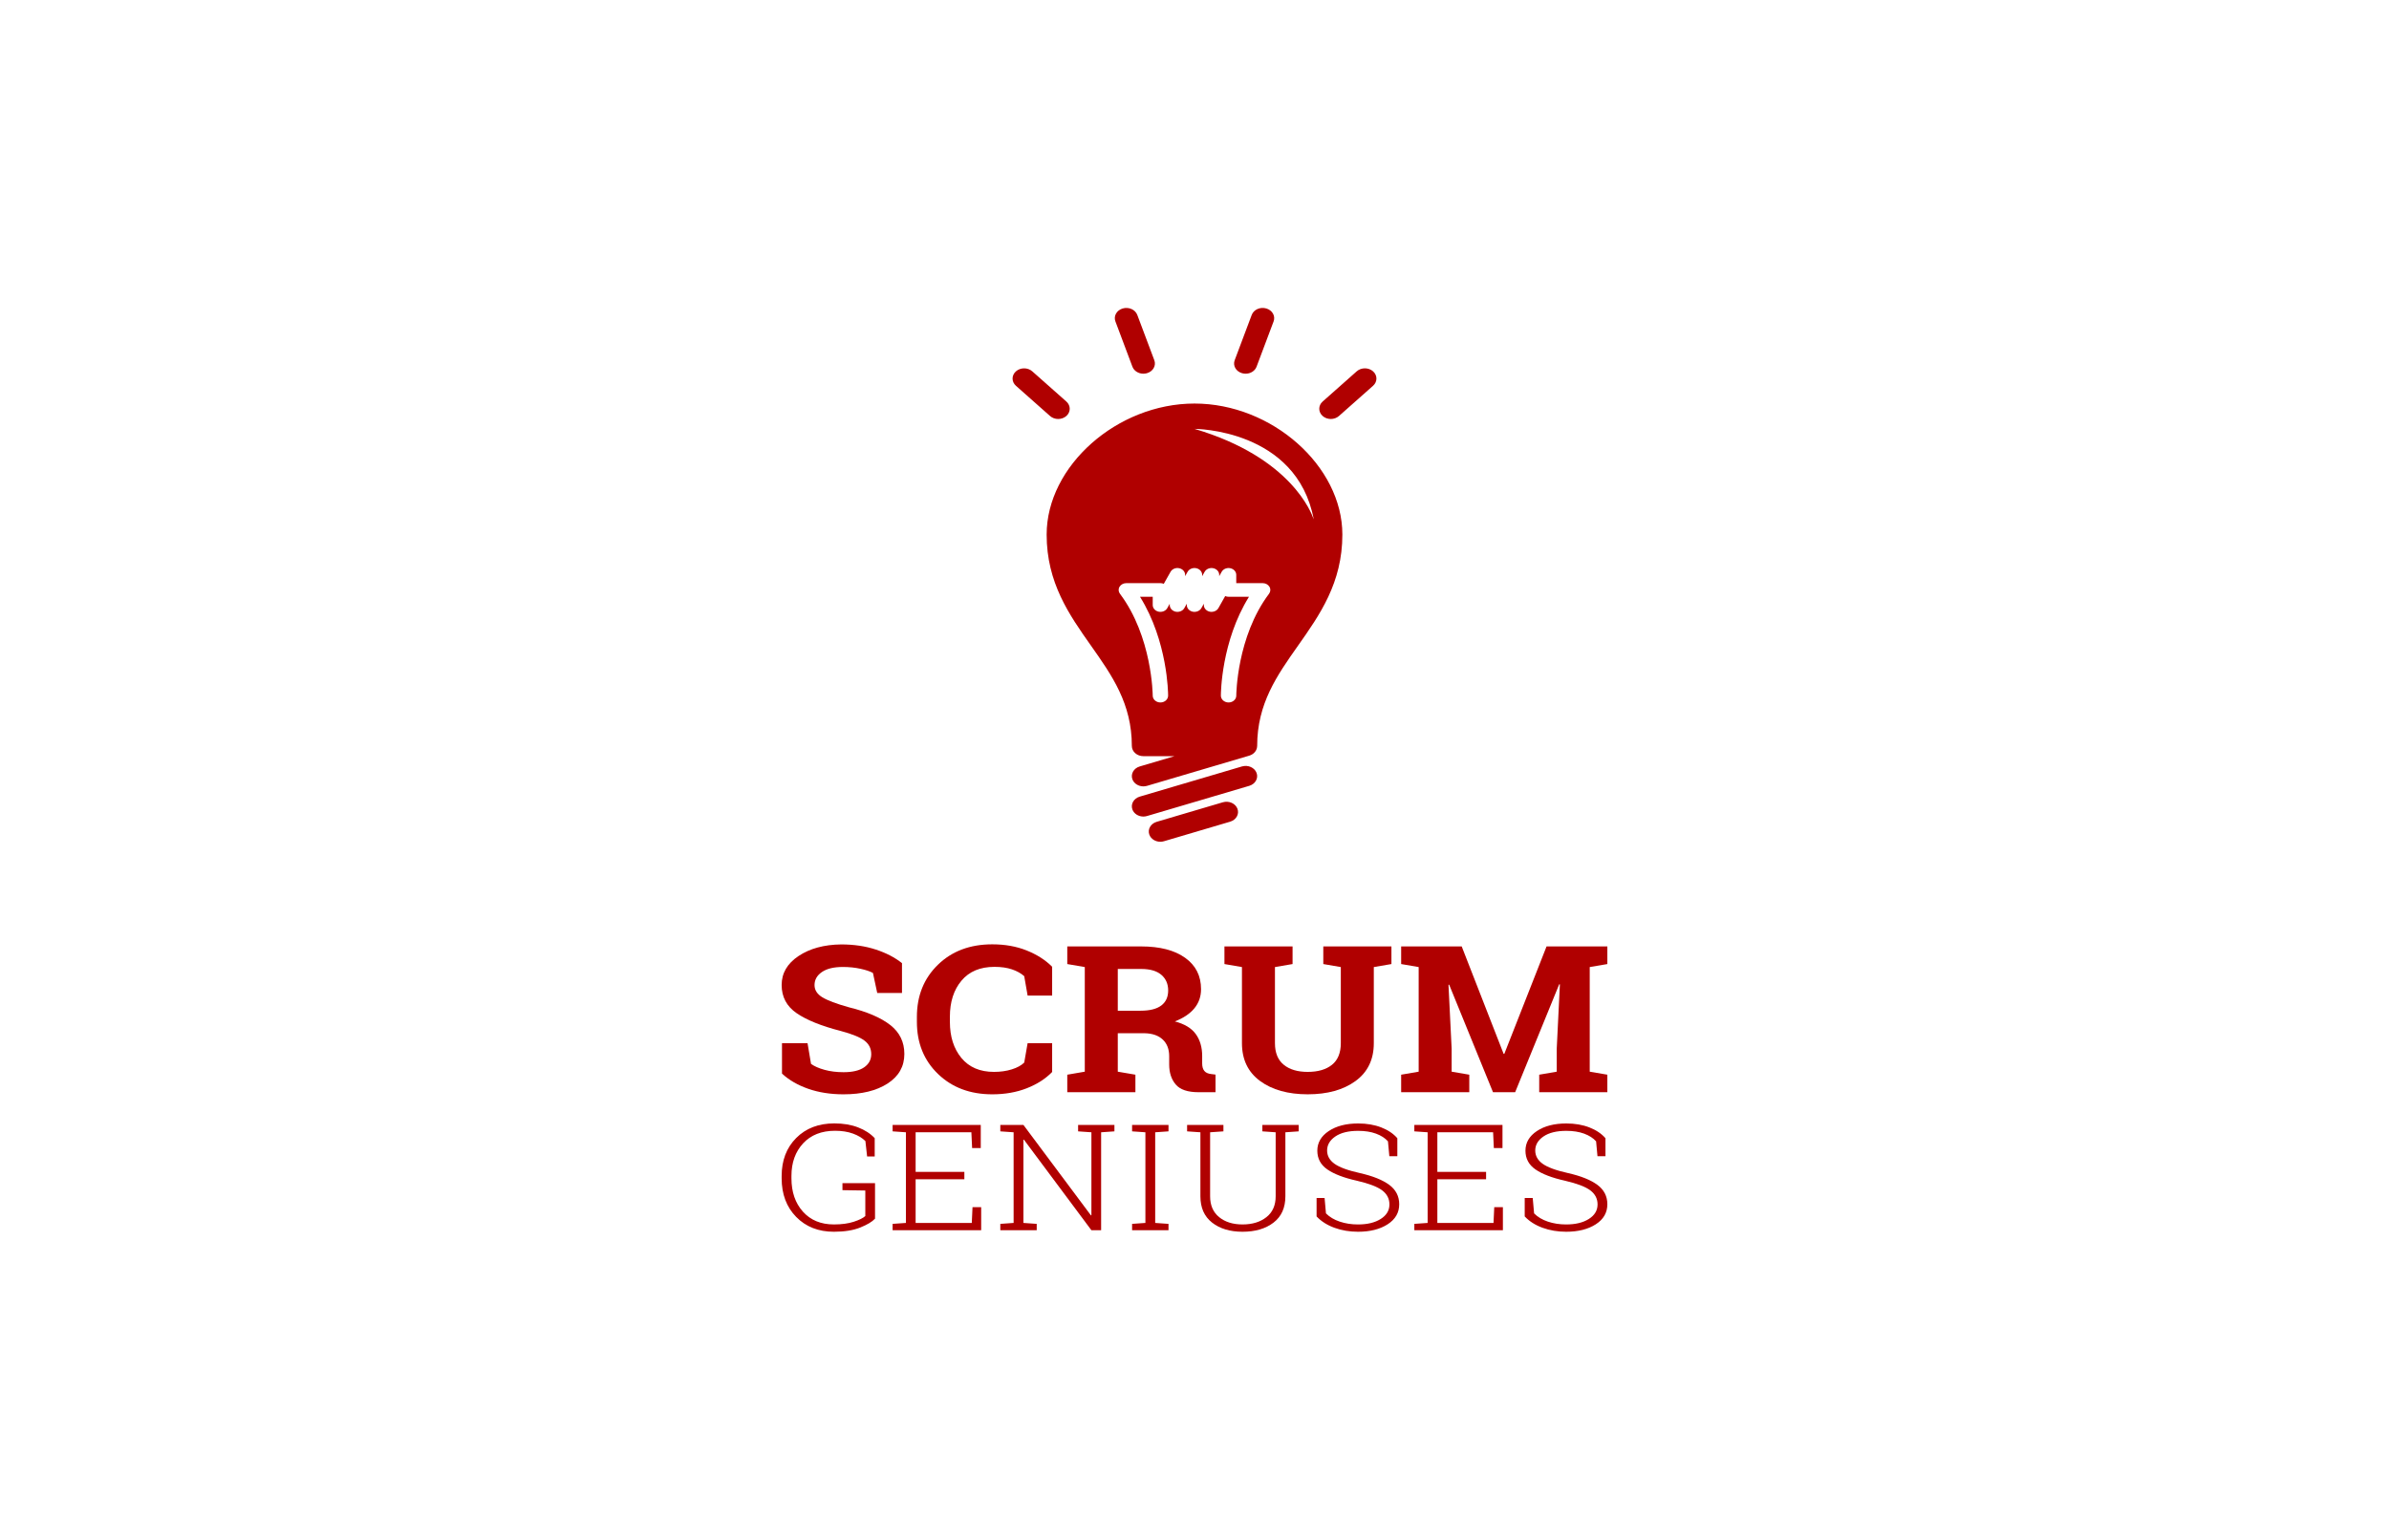
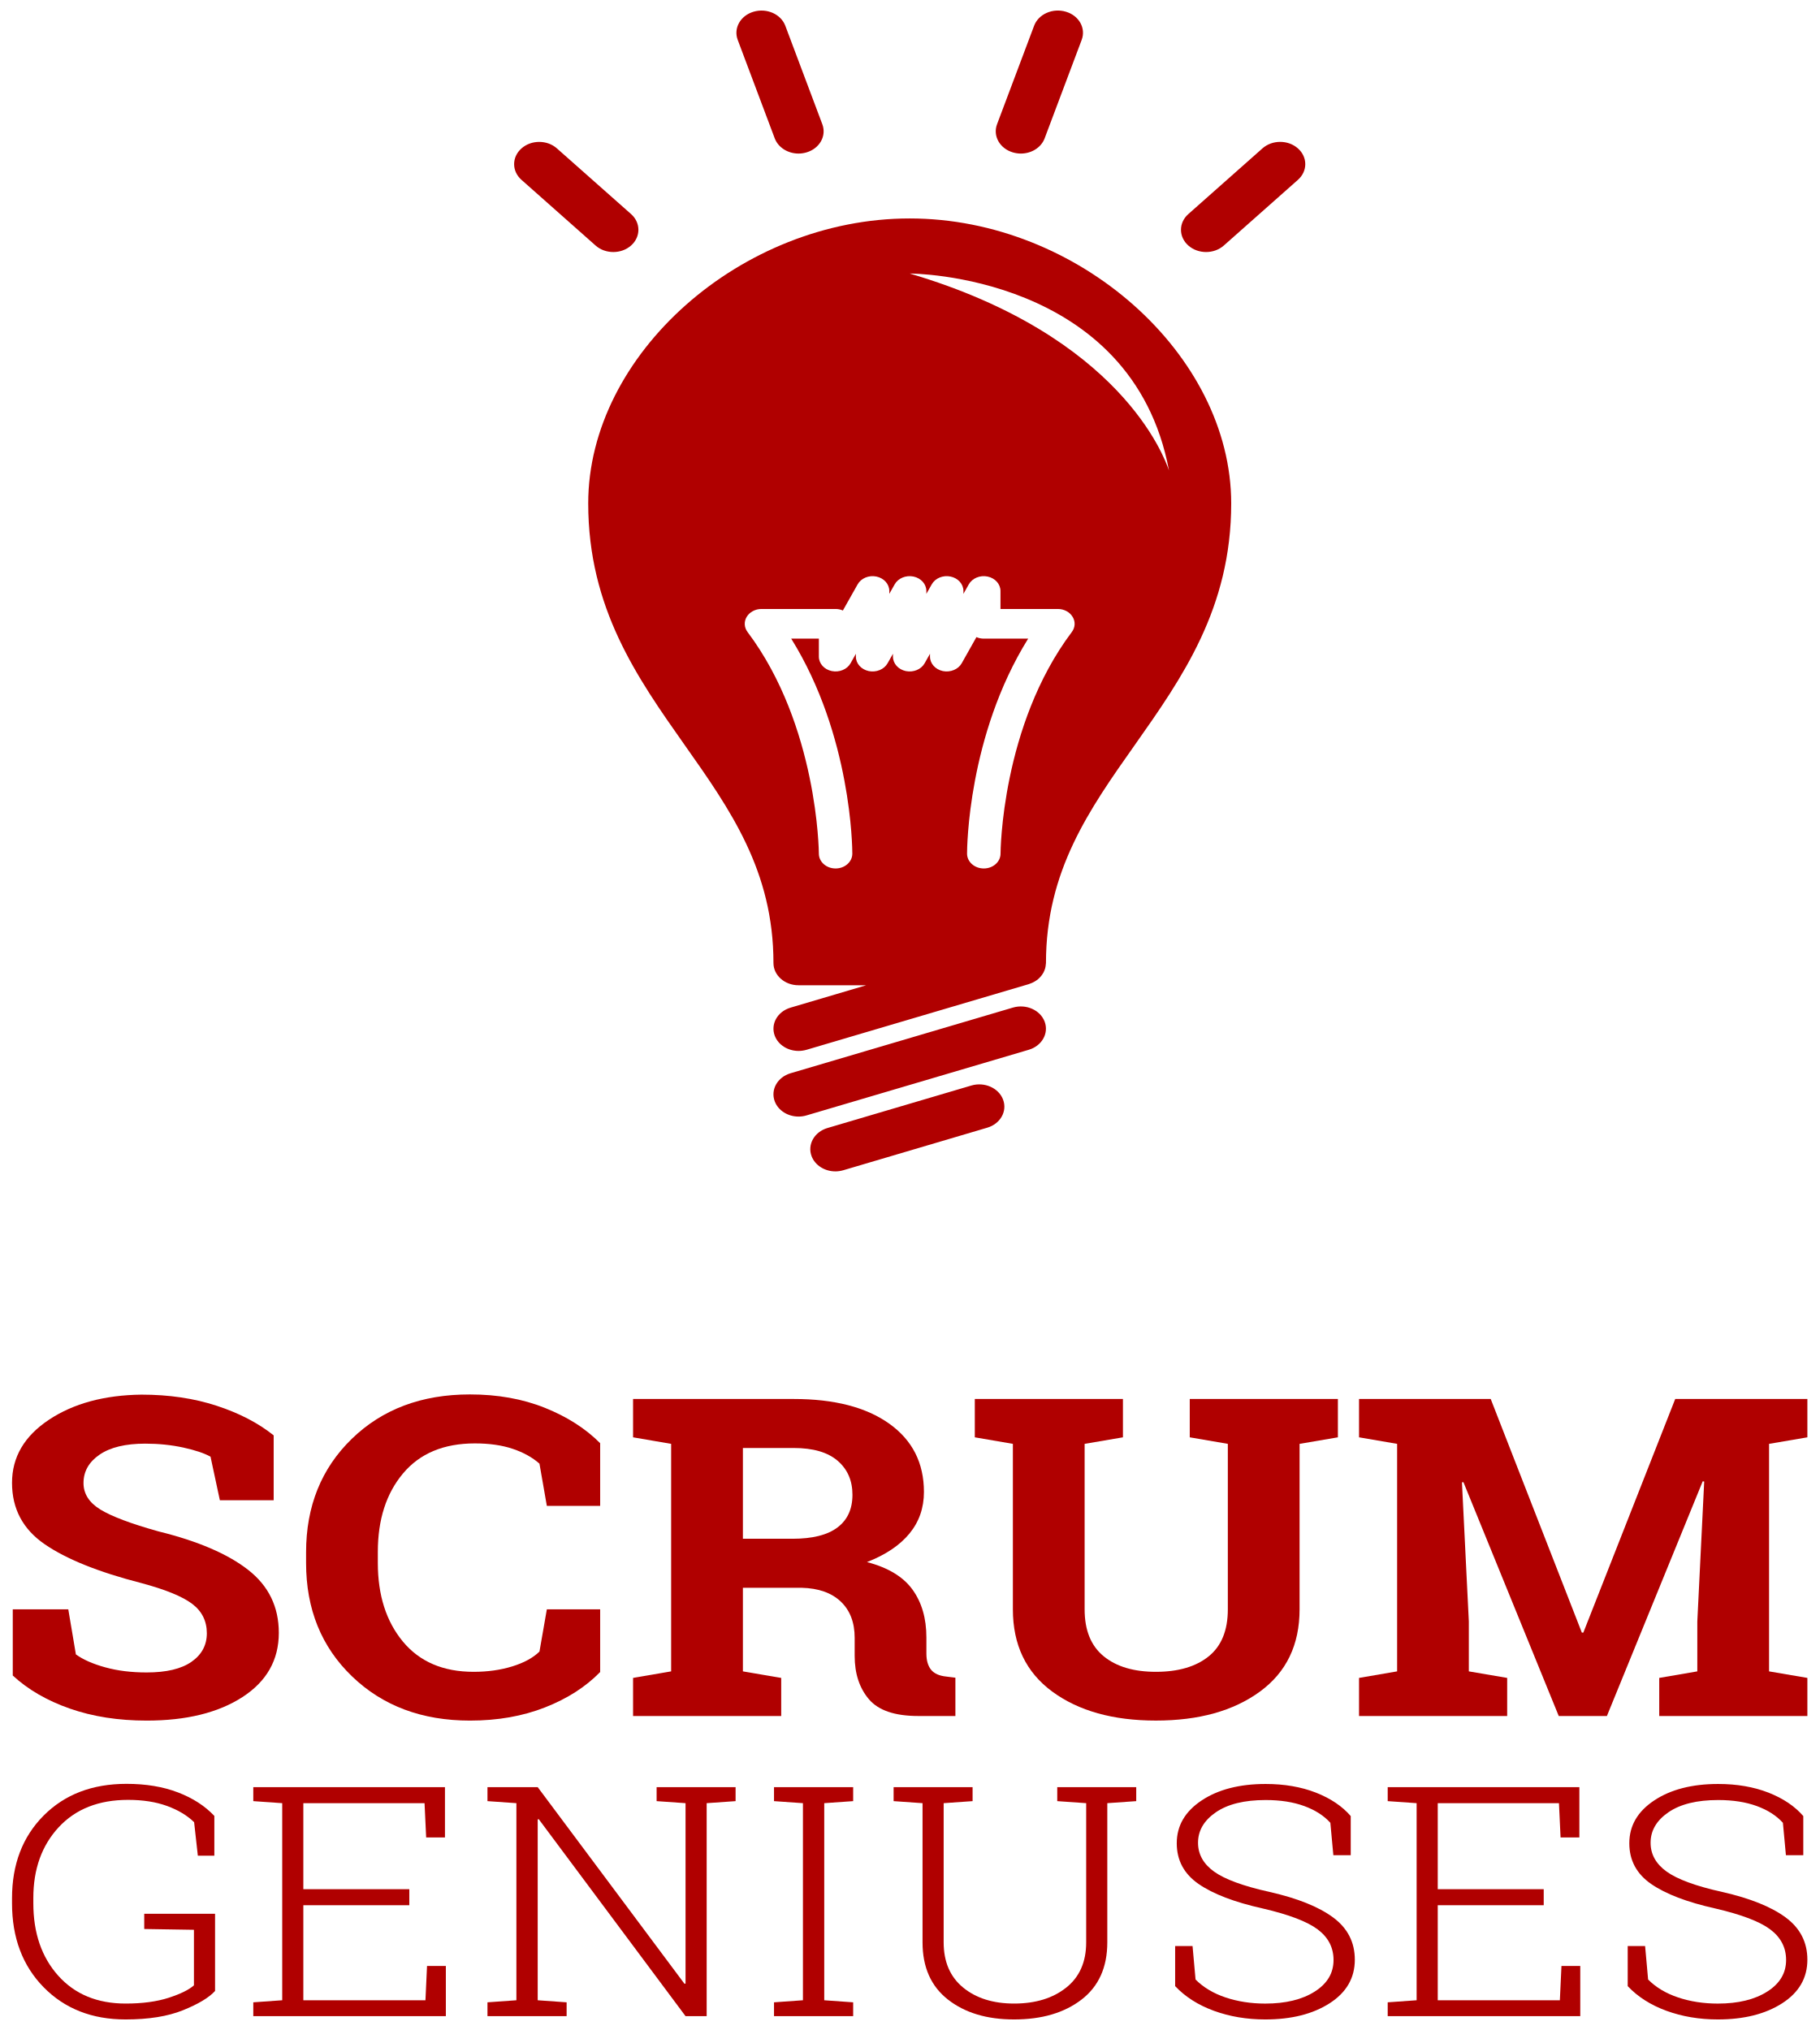
- <svg xmlns="http://www.w3.org/2000/svg" width="197" height="127" viewBox="0 0 197 127" fill="none">
-   <path d="M74.379 81.906H72.338L71.984 80.254C71.748 80.122 71.403 80.006 70.95 79.907C70.496 79.808 70.015 79.759 69.506 79.759C68.76 79.759 68.184 79.898 67.778 80.176C67.371 80.454 67.167 80.813 67.167 81.253C67.167 81.661 67.38 81.995 67.805 82.257C68.231 82.518 68.965 82.795 70.009 83.087C71.506 83.456 72.641 83.943 73.414 84.549C74.188 85.154 74.574 85.95 74.574 86.935C74.574 87.965 74.115 88.777 73.195 89.372C72.276 89.966 71.065 90.264 69.562 90.264C68.487 90.264 67.517 90.112 66.65 89.809C65.784 89.507 65.062 89.088 64.484 88.554V86.043H66.59L66.878 87.753C67.152 87.951 67.523 88.115 67.992 88.244C68.461 88.374 68.984 88.439 69.562 88.439C70.307 88.439 70.874 88.304 71.262 88.034C71.65 87.764 71.844 87.403 71.844 86.952C71.844 86.49 71.659 86.118 71.29 85.837C70.92 85.556 70.273 85.292 69.347 85.044C67.739 84.631 66.521 84.141 65.695 83.574C64.869 83.007 64.456 82.231 64.456 81.245C64.456 80.271 64.922 79.474 65.853 78.854C66.785 78.235 67.956 77.917 69.366 77.9C70.409 77.9 71.36 78.041 72.217 78.322C73.074 78.602 73.795 78.977 74.379 79.445V81.906Z" fill="#B00000" />
-   <path d="M86.761 82.121H84.739L84.459 80.518C84.192 80.282 83.855 80.094 83.448 79.957C83.042 79.819 82.562 79.75 82.009 79.75C80.829 79.75 79.921 80.13 79.284 80.89C78.647 81.65 78.329 82.641 78.329 83.863V84.284C78.329 85.507 78.646 86.5 79.279 87.266C79.913 88.031 80.807 88.414 81.963 88.414C82.497 88.414 82.986 88.345 83.43 88.207C83.874 88.07 84.217 87.882 84.459 87.646L84.739 86.043H86.761V88.422C86.214 88.984 85.517 89.431 84.669 89.764C83.821 90.097 82.872 90.264 81.823 90.264C80.003 90.264 78.512 89.705 77.351 88.587C76.189 87.469 75.608 86.035 75.608 84.284V83.88C75.608 82.134 76.186 80.7 77.341 79.577C78.497 78.454 79.99 77.892 81.823 77.892C82.872 77.892 83.82 78.061 84.664 78.4C85.509 78.739 86.208 79.186 86.761 79.742V82.121Z" fill="#B00000" />
-   <path d="M94.102 78.065C95.643 78.065 96.851 78.378 97.727 79.003C98.603 79.628 99.04 80.491 99.04 81.592C99.04 82.198 98.857 82.723 98.491 83.169C98.124 83.615 97.587 83.976 96.879 84.251C97.68 84.46 98.256 84.809 98.607 85.296C98.958 85.783 99.133 86.388 99.133 87.109V87.72C99.133 87.984 99.193 88.189 99.311 88.335C99.429 88.481 99.624 88.568 99.897 88.595L100.233 88.637V90.09H98.826C97.938 90.09 97.314 89.878 96.953 89.454C96.593 89.03 96.413 88.482 96.413 87.811V87.125C96.413 86.542 96.237 86.083 95.887 85.75C95.536 85.417 95.04 85.242 94.401 85.226H92.174V88.397L93.627 88.645V90.09H88.009V88.645L89.453 88.397V79.767L88.009 79.519V78.065H89.453H94.102ZM92.174 83.368H94.056C94.814 83.368 95.382 83.224 95.761 82.938C96.14 82.652 96.329 82.239 96.329 81.699C96.329 81.16 96.141 80.729 95.766 80.407C95.39 80.085 94.835 79.924 94.102 79.924H92.174V83.368Z" fill="#B00000" />
-   <path d="M106.587 78.065V79.519L105.134 79.767V86.043C105.134 86.836 105.374 87.429 105.856 87.823C106.337 88.217 106.997 88.414 107.836 88.414C108.686 88.414 109.354 88.218 109.839 87.827C110.323 87.436 110.565 86.842 110.565 86.043V79.767L109.121 79.519V78.065H114.739V79.519L113.286 79.767V86.043C113.286 87.392 112.784 88.433 111.781 89.165C110.778 89.897 109.463 90.263 107.836 90.263C106.214 90.263 104.905 89.897 103.908 89.165C102.912 88.433 102.413 87.392 102.413 86.043V79.767L100.969 79.519V78.065H102.413H105.134H106.587Z" fill="#B00000" />
-   <path d="M128.631 81.195L128.575 81.187L124.941 90.09H123.115L119.5 81.22L119.444 81.228L119.705 86.506V88.397L121.159 88.645V90.09H115.541V88.645L116.985 88.397V79.767L115.541 79.519V78.065H116.985H120.534L123.991 86.927H124.047L127.531 78.065H132.544V79.519L131.091 79.767V88.397L132.544 88.645V90.09H126.926V88.645L128.37 88.397V86.506L128.631 81.195Z" fill="#B00000" />
-   <path d="M72.156 100.52C71.922 100.775 71.516 101.018 70.938 101.251C70.359 101.484 69.634 101.6 68.764 101.6C67.489 101.6 66.453 101.192 65.654 100.377C64.855 99.561 64.456 98.499 64.456 97.191V97.006C64.456 95.717 64.855 94.671 65.654 93.868C66.453 93.064 67.501 92.663 68.797 92.663C69.533 92.663 70.184 92.771 70.749 92.988C71.314 93.204 71.774 93.502 72.129 93.88V95.389H71.503L71.362 94.118C71.097 93.86 70.754 93.654 70.332 93.501C69.91 93.348 69.419 93.271 68.858 93.271C67.745 93.271 66.868 93.617 66.226 94.309C65.585 95.001 65.264 95.896 65.264 96.994V97.191C65.264 98.32 65.579 99.237 66.209 99.941C66.84 100.645 67.691 100.997 68.764 100.997C69.401 100.997 69.946 100.924 70.399 100.777C70.852 100.629 71.171 100.472 71.355 100.305V98.199L69.47 98.169V97.591H72.156L72.156 100.52Z" fill="#B00000" />
-   <path d="M79.522 97.268H75.504V100.872H80.135L80.195 99.571H80.909V101.475H73.606V100.95L74.703 100.872V93.396L73.606 93.319V92.788H74.703H80.875V94.697H80.162L80.101 93.396H75.504V96.66H79.522V97.268Z" fill="#B00000" />
-   <path d="M91.897 92.788V93.319L90.8 93.396V101.475H89.999L84.433 94.005L84.392 94.011V100.872L85.489 100.95V101.475H82.487V100.95L83.584 100.872V93.396L82.487 93.319V92.788H83.584H84.392L89.958 100.246L89.999 100.24V93.396L88.902 93.319V92.788H90.8H91.897Z" fill="#B00000" />
-   <path d="M93.354 93.319V92.788H96.356V93.319L95.259 93.396V100.872L96.356 100.95V101.475H93.354V100.95L94.451 100.872V93.396L93.354 93.319Z" fill="#B00000" />
-   <path d="M100.885 92.788V93.319L99.788 93.396V98.676C99.788 99.416 100.035 99.988 100.529 100.392C101.022 100.795 101.666 100.997 102.46 100.997C103.268 100.997 103.925 100.796 104.432 100.395C104.94 99.993 105.193 99.42 105.193 98.676V93.396L104.096 93.319V92.788H107.091V93.319L105.994 93.396V98.676C105.994 99.623 105.668 100.347 105.015 100.848C104.362 101.349 103.51 101.6 102.46 101.6C101.428 101.6 100.592 101.348 99.95 100.845C99.308 100.342 98.987 99.619 98.987 98.676V93.396L97.89 93.319V92.788H98.987H99.788H100.885Z" fill="#B00000" />
-   <path d="M115.226 95.369H114.567L114.453 94.141C114.211 93.871 113.881 93.659 113.464 93.506C113.047 93.353 112.558 93.277 111.998 93.277C111.191 93.277 110.562 93.432 110.111 93.742C109.66 94.052 109.435 94.437 109.435 94.898C109.435 95.335 109.638 95.7 110.044 95.992C110.45 96.284 111.152 96.542 112.152 96.764C113.206 97.003 114.008 97.325 114.557 97.73C115.106 98.136 115.381 98.67 115.381 99.334C115.381 100.026 115.063 100.576 114.426 100.986C113.789 101.395 112.975 101.6 111.984 101.6C111.285 101.6 110.636 101.49 110.037 101.272C109.438 101.053 108.949 100.741 108.567 100.336V98.816H109.227L109.341 100.085C109.637 100.384 110.016 100.61 110.478 100.765C110.939 100.92 111.442 100.998 111.984 100.998C112.756 100.998 113.38 100.847 113.857 100.544C114.335 100.242 114.574 99.843 114.574 99.346C114.574 98.873 114.374 98.487 113.975 98.186C113.576 97.886 112.881 97.621 111.89 97.391C110.818 97.152 110.007 96.842 109.455 96.46C108.904 96.079 108.628 95.564 108.628 94.916C108.628 94.252 108.942 93.712 109.57 93.294C110.197 92.877 111.007 92.668 111.998 92.668C112.711 92.668 113.346 92.778 113.905 92.996C114.463 93.215 114.903 93.511 115.226 93.885L115.226 95.369Z" fill="#B00000" />
-   <path d="M122.545 97.268H118.526V100.872H123.157L123.218 99.571H123.931V101.475H116.628V100.95L117.725 100.872V93.396L116.628 93.319V92.788H117.725H123.897V94.697H123.184L123.123 93.396H118.526V96.66H122.545V97.268Z" fill="#B00000" />
-   <path d="M132.389 95.369H131.73L131.616 94.141C131.374 93.871 131.044 93.659 130.627 93.506C130.21 93.353 129.721 93.277 129.161 93.277C128.354 93.277 127.725 93.432 127.274 93.742C126.823 94.052 126.598 94.437 126.598 94.898C126.598 95.335 126.801 95.7 127.207 95.992C127.613 96.284 128.315 96.542 129.315 96.764C130.369 97.003 131.171 97.325 131.72 97.73C132.269 98.136 132.544 98.67 132.544 99.334C132.544 100.026 132.226 100.576 131.589 100.986C130.952 101.395 130.138 101.6 129.147 101.6C128.448 101.6 127.799 101.49 127.2 101.272C126.601 101.053 126.112 100.741 125.73 100.336V98.816H126.39L126.504 100.085C126.8 100.384 127.179 100.61 127.641 100.765C128.102 100.92 128.605 100.998 129.147 100.998C129.919 100.998 130.543 100.847 131.02 100.544C131.498 100.242 131.737 99.843 131.737 99.346C131.737 98.873 131.537 98.487 131.138 98.186C130.739 97.886 130.044 97.621 129.053 97.391C127.981 97.152 127.17 96.842 126.618 96.46C126.067 96.079 125.791 95.564 125.791 94.916C125.791 94.252 126.105 93.712 126.733 93.294C127.36 92.877 128.17 92.668 129.161 92.668C129.874 92.668 130.509 92.778 131.068 92.996C131.626 93.215 132.066 93.511 132.389 93.885L132.389 95.369Z" fill="#B00000" />
-   <path fill-rule="evenodd" clip-rule="evenodd" d="M102.414 30.781C102.513 30.81 102.616 30.825 102.715 30.825C103.114 30.825 103.485 30.601 103.618 30.247L105.023 26.511C105.189 26.069 104.921 25.591 104.422 25.444C103.923 25.295 103.383 25.535 103.218 25.977L101.813 29.713C101.647 30.156 101.915 30.634 102.414 30.781ZM93.381 30.247C93.514 30.6 93.886 30.825 94.285 30.825C94.384 30.825 94.486 30.81 94.585 30.781C95.084 30.634 95.353 30.156 95.187 29.714L93.783 25.978C93.617 25.536 93.08 25.297 92.58 25.444C92.081 25.591 91.811 26.069 91.978 26.511L93.381 30.247ZM113.223 30.629C112.851 30.299 112.249 30.299 111.877 30.629L109.067 33.12C108.695 33.449 108.695 33.984 109.067 34.313C109.253 34.477 109.497 34.56 109.74 34.56C109.984 34.56 110.227 34.477 110.413 34.313L113.223 31.822C113.595 31.493 113.595 30.958 113.223 30.629ZM87.26 34.56C87.503 34.56 87.746 34.478 87.933 34.313C88.304 33.984 88.304 33.449 87.933 33.12L85.123 30.63C84.751 30.3 84.148 30.3 83.777 30.63C83.405 30.959 83.405 31.493 83.777 31.822L86.587 34.313C86.773 34.478 87.016 34.56 87.26 34.56ZM98.5 33.286C92.119 33.286 86.308 38.437 86.308 44.093C86.308 48.07 88.168 50.708 89.965 53.258C91.697 55.714 93.333 58.034 93.333 61.529C93.333 61.995 93.759 62.372 94.285 62.372H96.851L93.984 63.22C93.485 63.367 93.216 63.844 93.382 64.286C93.515 64.639 93.886 64.863 94.285 64.863C94.384 64.863 94.486 64.85 94.586 64.82L103.017 62.329C103.028 62.326 103.037 62.32 103.048 62.317C103.08 62.306 103.112 62.293 103.142 62.28C103.169 62.267 103.195 62.255 103.219 62.242C103.246 62.228 103.27 62.212 103.295 62.195C103.32 62.177 103.344 62.161 103.367 62.142C103.389 62.124 103.408 62.104 103.428 62.084C103.448 62.063 103.468 62.043 103.485 62.021C103.504 61.998 103.52 61.974 103.536 61.95C103.55 61.928 103.565 61.906 103.577 61.883C103.591 61.857 103.602 61.83 103.612 61.802C103.621 61.778 103.631 61.753 103.638 61.728C103.645 61.701 103.65 61.675 103.654 61.648C103.659 61.619 103.663 61.59 103.664 61.561C103.665 61.55 103.668 61.54 103.668 61.529C103.668 58.034 105.304 55.715 107.036 53.259C108.833 50.708 110.693 48.071 110.693 44.093C110.691 38.437 104.88 33.286 98.5 33.286ZM98.501 35.375C98.501 35.375 106.931 35.375 108.334 42.847C108.333 42.847 108.329 42.835 108.321 42.811C108.159 42.359 106.51 37.742 98.501 35.375ZM104.648 48.973C101.975 52.526 101.945 57.331 101.945 57.379C101.945 57.69 101.661 57.942 101.31 57.942C100.959 57.942 100.675 57.69 100.675 57.379C100.675 57.184 100.704 52.9 102.993 49.224H101.31C101.21 49.224 101.115 49.204 101.031 49.166L100.472 50.159C100.34 50.392 100.041 50.512 99.759 50.455C99.472 50.394 99.27 50.168 99.27 49.907V49.798L99.067 50.159C98.934 50.392 98.641 50.513 98.353 50.455C98.067 50.394 97.865 50.168 97.865 49.907V49.798L97.661 50.159C97.529 50.392 97.236 50.513 96.948 50.455C96.661 50.394 96.459 50.168 96.459 49.907V49.799L96.257 50.159C96.126 50.39 95.832 50.513 95.544 50.454C95.257 50.395 95.055 50.167 95.055 49.907V49.224H94.006C96.296 52.9 96.324 57.185 96.324 57.38C96.324 57.69 96.04 57.942 95.69 57.942H95.689C95.339 57.942 95.055 57.69 95.055 57.38C95.055 57.332 95.017 52.519 92.351 48.974C92.221 48.801 92.209 48.58 92.319 48.397C92.43 48.214 92.645 48.099 92.879 48.099H95.689C95.788 48.099 95.883 48.12 95.966 48.157L96.525 47.166C96.657 46.932 96.951 46.809 97.238 46.869C97.525 46.929 97.727 47.156 97.727 47.417V47.525L97.93 47.165C98.062 46.931 98.356 46.81 98.644 46.869C98.93 46.929 99.132 47.156 99.132 47.417V47.525L99.336 47.165C99.467 46.931 99.763 46.809 100.049 46.869C100.335 46.929 100.538 47.156 100.538 47.417V47.525L100.741 47.165C100.873 46.931 101.169 46.809 101.454 46.869C101.741 46.929 101.943 47.156 101.943 47.417V48.099H104.119C104.353 48.099 104.568 48.214 104.678 48.397C104.79 48.579 104.778 48.801 104.648 48.973ZM102.414 63.219L93.984 65.709C93.485 65.856 93.216 66.334 93.382 66.776C93.514 67.129 93.886 67.353 94.285 67.353C94.384 67.353 94.486 67.339 94.585 67.309L103.016 64.819C103.514 64.672 103.784 64.194 103.618 63.752C103.452 63.31 102.912 63.072 102.414 63.219ZM100.838 66.175L95.381 67.787C94.883 67.935 94.613 68.412 94.779 68.855C94.913 69.208 95.283 69.432 95.682 69.432C95.782 69.432 95.883 69.418 95.983 69.388L101.44 67.775C101.939 67.628 102.208 67.15 102.041 66.709C101.876 66.267 101.336 66.028 100.838 66.175Z" fill="#B00000" />
+ <svg xmlns="http://www.w3.org/2000/svg" width="69" height="77" viewBox="0 0 69 77" fill="none">
+   <path d="M10.379 56.906H8.338L7.984 55.254C7.748 55.122 7.403 55.006 6.95 54.907C6.496 54.808 6.015 54.759 5.506 54.759C4.76 54.759 4.184 54.898 3.777 55.176C3.371 55.454 3.167 55.813 3.167 56.253C3.167 56.661 3.38 56.995 3.805 57.257C4.231 57.518 4.965 57.795 6.009 58.087C7.506 58.456 8.641 58.943 9.414 59.549C10.188 60.154 10.574 60.95 10.574 61.935C10.574 62.965 10.114 63.777 9.195 64.372C8.276 64.966 7.065 65.264 5.562 65.264C4.487 65.264 3.517 65.112 2.65 64.809C1.784 64.507 1.062 64.088 0.484 63.554V61.044H2.59L2.878 62.753C3.152 62.951 3.523 63.115 3.992 63.244C4.461 63.374 4.984 63.438 5.562 63.438C6.307 63.438 6.874 63.304 7.262 63.034C7.65 62.764 7.844 62.403 7.844 61.952C7.844 61.489 7.66 61.118 7.29 60.837C6.92 60.556 6.273 60.292 5.347 60.044C3.739 59.631 2.521 59.141 1.695 58.574C0.869 58.007 0.456 57.231 0.456 56.245C0.456 55.271 0.922 54.474 1.854 53.854C2.785 53.235 3.956 52.917 5.366 52.9C6.41 52.9 7.36 53.041 8.217 53.322C9.074 53.602 9.795 53.977 10.379 54.445V56.906Z" fill="#B00000" />
+   <path d="M22.761 57.12H20.739L20.459 55.518C20.192 55.282 19.855 55.094 19.448 54.957C19.042 54.819 18.562 54.75 18.009 54.75C16.829 54.75 15.921 55.13 15.284 55.89C14.647 56.65 14.329 57.641 14.329 58.863V59.284C14.329 60.507 14.646 61.5 15.279 62.266C15.913 63.031 16.807 63.414 17.962 63.414C18.497 63.414 18.986 63.345 19.43 63.207C19.874 63.07 20.217 62.882 20.459 62.646L20.739 61.043H22.761V63.422C22.214 63.983 21.517 64.431 20.669 64.764C19.821 65.097 18.872 65.264 17.823 65.264C16.003 65.264 14.512 64.705 13.351 63.587C12.189 62.469 11.608 61.035 11.608 59.284V58.88C11.608 57.134 12.186 55.7 13.341 54.577C14.497 53.454 15.99 52.892 17.823 52.892C18.872 52.892 19.82 53.061 20.664 53.4C21.509 53.739 22.208 54.186 22.761 54.742V57.12Z" fill="#B00000" />
+   <path d="M30.102 53.065C31.643 53.065 32.851 53.378 33.727 54.003C34.602 54.628 35.04 55.491 35.04 56.592C35.04 57.197 34.857 57.723 34.491 58.169C34.124 58.615 33.587 58.976 32.879 59.251C33.68 59.46 34.256 59.809 34.607 60.296C34.958 60.783 35.133 61.388 35.133 62.109V62.72C35.133 62.984 35.193 63.189 35.311 63.335C35.429 63.481 35.624 63.568 35.898 63.595L36.233 63.637V65.09H34.826C33.938 65.09 33.314 64.878 32.953 64.454C32.593 64.03 32.413 63.482 32.413 62.811V62.125C32.413 61.542 32.237 61.083 31.887 60.75C31.536 60.417 31.04 60.242 30.401 60.226H28.174V63.397L29.627 63.645V65.09H24.009V63.645L25.453 63.397V54.767L24.009 54.519V53.065H25.453H30.102ZM28.174 58.367H30.056C30.814 58.367 31.382 58.224 31.761 57.938C32.14 57.652 32.329 57.239 32.329 56.699C32.329 56.16 32.141 55.729 31.765 55.407C31.39 55.085 30.835 54.924 30.102 54.924H28.174V58.367Z" fill="#B00000" />
+   <path d="M42.587 53.065V54.519L41.134 54.767V61.043C41.134 61.836 41.374 62.429 41.856 62.823C42.337 63.217 42.997 63.414 43.836 63.414C44.687 63.414 45.354 63.218 45.839 62.827C46.323 62.436 46.565 61.842 46.565 61.043V54.767L45.121 54.519V53.065H50.739V54.519L49.286 54.767V61.043C49.286 62.392 48.784 63.433 47.781 64.165C46.778 64.897 45.463 65.263 43.836 65.263C42.214 65.263 40.905 64.897 39.908 64.165C38.912 63.433 38.413 62.392 38.413 61.043V54.767L36.969 54.519V53.065H38.413H41.134H42.587Z" fill="#B00000" />
+   <path d="M64.631 56.196L64.575 56.187L60.941 65.09H59.115L55.5 56.22L55.444 56.228L55.705 61.506V63.397L57.159 63.645V65.09H51.541V63.645L52.985 63.397V54.767L51.541 54.519V53.065H52.985H56.535L59.991 61.927H60.047L63.532 53.065H68.544V54.519L67.091 54.767V63.397L68.544 63.645V65.09H62.926V63.645L64.37 63.397V61.506L64.631 56.196Z" fill="#B00000" />
+   <path d="M8.156 75.52C7.922 75.775 7.516 76.018 6.938 76.251C6.359 76.484 5.634 76.6 4.764 76.6C3.489 76.6 2.453 76.192 1.654 75.377C0.855 74.561 0.456 73.499 0.456 72.191V72.006C0.456 70.717 0.855 69.671 1.654 68.868C2.453 68.064 3.5 67.663 4.797 67.663C5.533 67.663 6.184 67.771 6.749 67.988C7.314 68.204 7.774 68.502 8.129 68.88V70.389H7.503L7.362 69.118C7.097 68.86 6.754 68.654 6.332 68.501C5.91 68.348 5.419 68.271 4.858 68.271C3.745 68.271 2.868 68.617 2.226 69.309C1.585 70.001 1.264 70.896 1.264 71.994V72.191C1.264 73.32 1.579 74.237 2.209 74.941C2.84 75.645 3.691 75.997 4.764 75.997C5.401 75.997 5.946 75.924 6.399 75.777C6.852 75.629 7.171 75.472 7.355 75.305V73.199L5.47 73.169V72.591H8.156L8.156 75.52Z" fill="#B00000" />
+   <path d="M15.523 72.268H11.504V75.872H16.135L16.195 74.571H16.909V76.475H9.606V75.95L10.703 75.872V68.396L9.606 68.319V67.788H10.703H16.875V69.697H16.162L16.101 68.396H11.504V71.66H15.523V72.268Z" fill="#B00000" />
+   <path d="M27.897 67.788V68.319L26.8 68.396V76.475H25.999L20.433 69.005L20.392 69.011V75.872L21.489 75.95V76.475H18.487V75.95L19.584 75.872V68.396L18.487 68.319V67.788H19.584H20.392L25.958 75.246L25.999 75.24V68.396L24.902 68.319V67.788H26.8H27.897Z" fill="#B00000" />
+   <path d="M29.354 68.319V67.788H32.356V68.319L31.259 68.396V75.872L32.356 75.95V76.475H29.354V75.95L30.451 75.872V68.396L29.354 68.319Z" fill="#B00000" />
+   <path d="M36.885 67.788V68.319L35.788 68.396V73.676C35.788 74.416 36.035 74.988 36.529 75.392C37.022 75.795 37.666 75.997 38.46 75.997C39.268 75.997 39.925 75.796 40.432 75.395C40.94 74.993 41.193 74.42 41.193 73.676V68.396L40.096 68.319V67.788H43.091V68.319L41.994 68.396V73.676C41.994 74.623 41.667 75.347 41.015 75.848C40.362 76.349 39.51 76.6 38.46 76.6C37.428 76.6 36.592 76.348 35.95 75.845C35.308 75.342 34.987 74.619 34.987 73.676V68.396L33.89 68.319V67.788H34.987H35.788H36.885Z" fill="#B00000" />
+   <path d="M51.226 70.369H50.567L50.453 69.141C50.211 68.871 49.881 68.659 49.464 68.506C49.047 68.353 48.558 68.277 47.998 68.277C47.191 68.277 46.562 68.432 46.111 68.742C45.66 69.052 45.435 69.437 45.435 69.898C45.435 70.335 45.638 70.7 46.044 70.992C46.45 71.284 47.153 71.542 48.152 71.764C49.206 72.003 50.008 72.325 50.557 72.73C51.106 73.136 51.381 73.67 51.381 74.334C51.381 75.026 51.063 75.576 50.426 75.986C49.789 76.395 48.975 76.6 47.984 76.6C47.285 76.6 46.636 76.49 46.037 76.272C45.438 76.053 44.949 75.741 44.567 75.336V73.816H45.227L45.341 75.085C45.637 75.383 46.016 75.61 46.478 75.765C46.94 75.92 47.442 75.998 47.984 75.998C48.755 75.998 49.38 75.847 49.858 75.544C50.335 75.242 50.574 74.843 50.574 74.346C50.574 73.873 50.374 73.487 49.975 73.186C49.576 72.886 48.881 72.621 47.89 72.391C46.818 72.152 46.007 71.842 45.455 71.46C44.904 71.079 44.628 70.564 44.628 69.916C44.628 69.252 44.942 68.712 45.57 68.294C46.197 67.877 47.007 67.668 47.998 67.668C48.711 67.668 49.346 67.778 49.905 67.996C50.463 68.215 50.903 68.511 51.226 68.885L51.226 70.369Z" fill="#B00000" />
+   <path d="M58.545 72.268H54.526V75.872H59.157L59.218 74.571H59.931V76.475H52.628V75.95L53.725 75.872V68.396L52.628 68.319V67.788H53.725H59.897V69.697H59.184L59.123 68.396H54.526V71.66H58.545V72.268Z" fill="#B00000" />
+   <path d="M68.389 70.369H67.73L67.616 69.141C67.374 68.871 67.044 68.659 66.627 68.506C66.21 68.353 65.721 68.277 65.161 68.277C64.354 68.277 63.725 68.432 63.274 68.742C62.823 69.052 62.598 69.437 62.598 69.898C62.598 70.335 62.801 70.7 63.207 70.992C63.613 71.284 64.316 71.542 65.315 71.764C66.369 72.003 67.171 72.325 67.72 72.73C68.269 73.136 68.544 73.67 68.544 74.334C68.544 75.026 68.226 75.576 67.589 75.986C66.952 76.395 66.138 76.6 65.147 76.6C64.448 76.6 63.799 76.49 63.2 76.272C62.601 76.053 62.112 75.741 61.73 75.336V73.816H62.39L62.504 75.085C62.8 75.383 63.179 75.61 63.641 75.765C64.103 75.92 64.605 75.998 65.147 75.998C65.918 75.998 66.543 75.847 67.02 75.544C67.498 75.242 67.737 74.843 67.737 74.346C67.737 73.873 67.537 73.487 67.138 73.186C66.739 72.886 66.044 72.621 65.053 72.391C63.981 72.152 63.17 71.842 62.618 71.46C62.067 71.079 61.791 70.564 61.791 69.916C61.791 69.252 62.105 68.712 62.733 68.294C63.36 67.877 64.17 67.668 65.161 67.668C65.874 67.668 66.509 67.778 67.068 67.996C67.626 68.215 68.066 68.511 68.389 68.885L68.389 70.369Z" fill="#B00000" />
+   <path fill-rule="evenodd" clip-rule="evenodd" d="M38.414 5.781C38.513 5.81 38.616 5.825 38.715 5.825C39.114 5.825 39.485 5.601 39.618 5.247L41.023 1.511C41.189 1.069 40.921 0.591 40.422 0.444C39.923 0.295 39.383 0.535 39.218 0.977L37.812 4.714C37.647 5.156 37.915 5.634 38.414 5.781ZM29.381 5.247C29.515 5.6 29.886 5.825 30.285 5.825C30.384 5.825 30.485 5.81 30.585 5.781C31.084 5.634 31.353 5.156 31.187 4.714L29.783 0.978C29.617 0.536 29.08 0.297 28.58 0.444C28.081 0.591 27.811 1.069 27.977 1.511L29.381 5.247ZM49.223 5.629C48.851 5.299 48.249 5.299 47.877 5.629L45.067 8.12C44.695 8.449 44.695 8.984 45.067 9.313C45.253 9.477 45.497 9.56 45.74 9.56C45.984 9.56 46.227 9.477 46.413 9.313L49.223 6.822C49.595 6.493 49.595 5.958 49.223 5.629ZM23.26 9.56C23.503 9.56 23.746 9.478 23.933 9.313C24.304 8.984 24.304 8.449 23.933 8.12L21.122 5.63C20.751 5.3 20.148 5.3 19.777 5.63C19.405 5.959 19.405 6.493 19.777 6.822L22.587 9.313C22.773 9.478 23.016 9.56 23.26 9.56ZM34.5 8.286C28.119 8.286 22.308 13.437 22.308 19.093C22.308 23.07 24.168 25.707 25.965 28.258C27.697 30.714 29.333 33.034 29.333 36.529C29.333 36.995 29.759 37.372 30.285 37.372H32.851L29.984 38.22C29.485 38.367 29.216 38.844 29.382 39.286C29.515 39.639 29.886 39.863 30.285 39.863C30.384 39.863 30.486 39.849 30.586 39.82L39.017 37.329C39.028 37.326 39.037 37.32 39.048 37.317C39.081 37.306 39.112 37.293 39.142 37.28C39.169 37.267 39.195 37.255 39.219 37.242C39.246 37.228 39.27 37.212 39.295 37.195C39.32 37.177 39.344 37.161 39.367 37.142C39.389 37.124 39.408 37.104 39.428 37.084C39.448 37.063 39.468 37.043 39.485 37.021C39.504 36.998 39.52 36.974 39.536 36.95C39.55 36.928 39.565 36.906 39.577 36.883C39.591 36.857 39.602 36.83 39.612 36.802C39.621 36.778 39.631 36.753 39.638 36.728C39.645 36.701 39.65 36.675 39.654 36.648C39.659 36.619 39.663 36.59 39.664 36.561C39.665 36.55 39.668 36.54 39.668 36.529C39.668 33.034 41.304 30.715 43.036 28.259C44.833 25.708 46.693 23.071 46.693 19.093C46.691 13.437 40.88 8.286 34.5 8.286ZM34.501 10.375C34.501 10.375 42.931 10.375 44.334 17.847C44.334 17.847 44.329 17.835 44.321 17.811C44.159 17.359 42.51 12.742 34.501 10.375ZM40.648 23.973C37.975 27.526 37.945 32.331 37.945 32.379C37.945 32.69 37.661 32.942 37.31 32.942C36.959 32.942 36.675 32.69 36.675 32.379C36.675 32.184 36.704 27.9 38.993 24.224H37.309C37.21 24.224 37.115 24.204 37.031 24.166L36.472 25.159C36.34 25.392 36.041 25.512 35.759 25.455C35.472 25.394 35.27 25.168 35.27 24.907V24.798L35.066 25.159C34.934 25.392 34.642 25.513 34.353 25.455C34.067 25.394 33.865 25.168 33.865 24.907V24.798L33.661 25.159C33.529 25.392 33.236 25.513 32.947 25.455C32.661 25.394 32.459 25.168 32.459 24.907V24.799L32.257 25.159C32.126 25.39 31.832 25.513 31.544 25.454C31.257 25.395 31.055 25.167 31.055 24.907V24.224H30.006C32.296 27.9 32.324 32.185 32.324 32.38C32.324 32.69 32.04 32.942 31.69 32.942H31.689C31.339 32.942 31.055 32.69 31.055 32.38C31.055 32.332 31.017 27.519 28.351 23.974C28.221 23.801 28.209 23.58 28.319 23.397C28.43 23.214 28.645 23.099 28.879 23.099H31.689C31.788 23.099 31.883 23.12 31.966 23.157L32.525 22.166C32.657 21.932 32.951 21.809 33.238 21.869C33.525 21.929 33.727 22.156 33.727 22.417V22.525L33.93 22.165C34.062 21.931 34.356 21.81 34.644 21.869C34.93 21.929 35.132 22.156 35.132 22.417V22.525L35.336 22.165C35.467 21.931 35.763 21.809 36.049 21.869C36.336 21.929 36.538 22.156 36.538 22.417V22.525L36.741 22.165C36.873 21.931 37.169 21.809 37.454 21.869C37.741 21.929 37.943 22.156 37.943 22.417V23.099H40.119C40.353 23.099 40.568 23.214 40.678 23.397C40.791 23.579 40.778 23.801 40.648 23.973ZM38.414 38.219L29.983 40.709C29.485 40.856 29.215 41.334 29.382 41.776C29.515 42.129 29.886 42.353 30.285 42.353C30.384 42.353 30.485 42.339 30.585 42.309L39.016 39.819C39.514 39.672 39.784 39.194 39.618 38.752C39.452 38.31 38.912 38.072 38.414 38.219ZM36.838 41.175L31.381 42.787C30.883 42.935 30.613 43.412 30.779 43.855C30.913 44.208 31.283 44.432 31.682 44.432C31.782 44.432 31.883 44.417 31.983 44.388L37.44 42.775C37.939 42.628 38.208 42.15 38.041 41.709C37.876 41.267 37.336 41.028 36.838 41.175Z" fill="#B00000" />
</svg>
